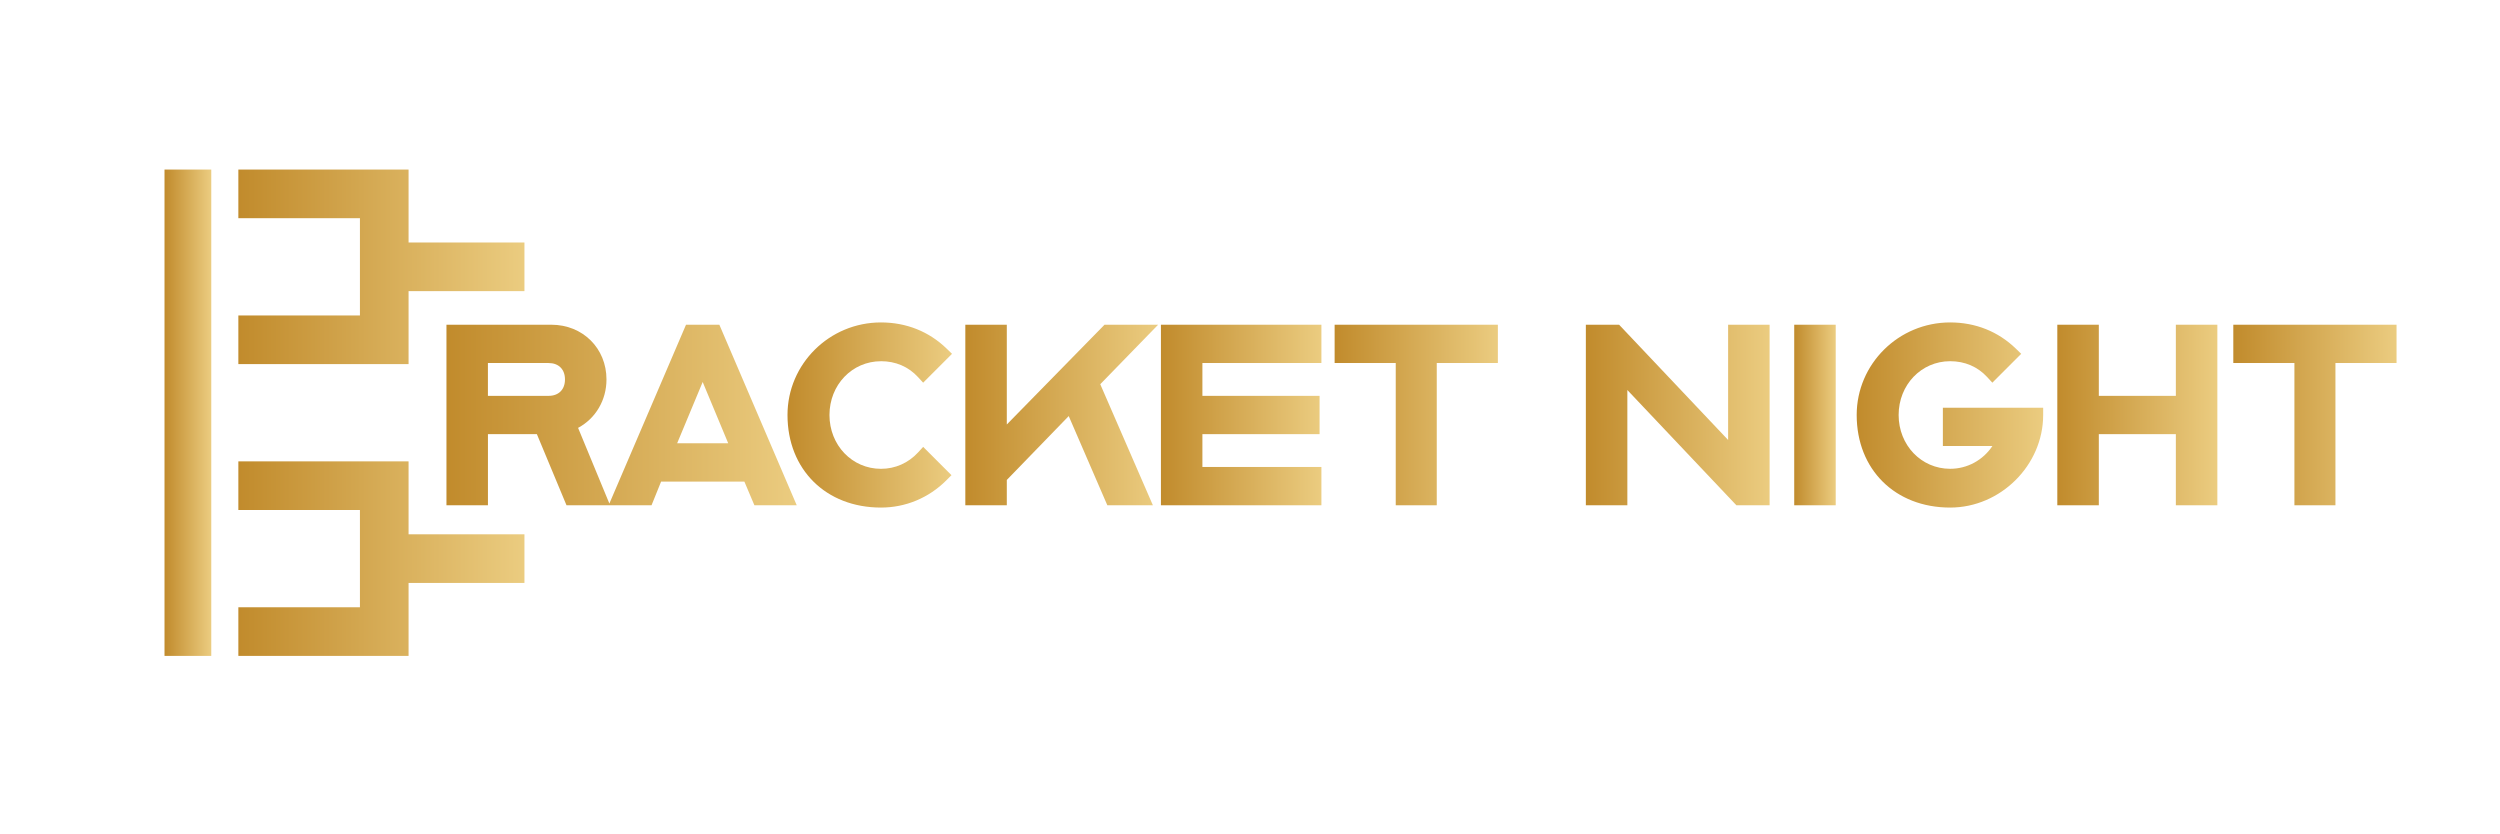
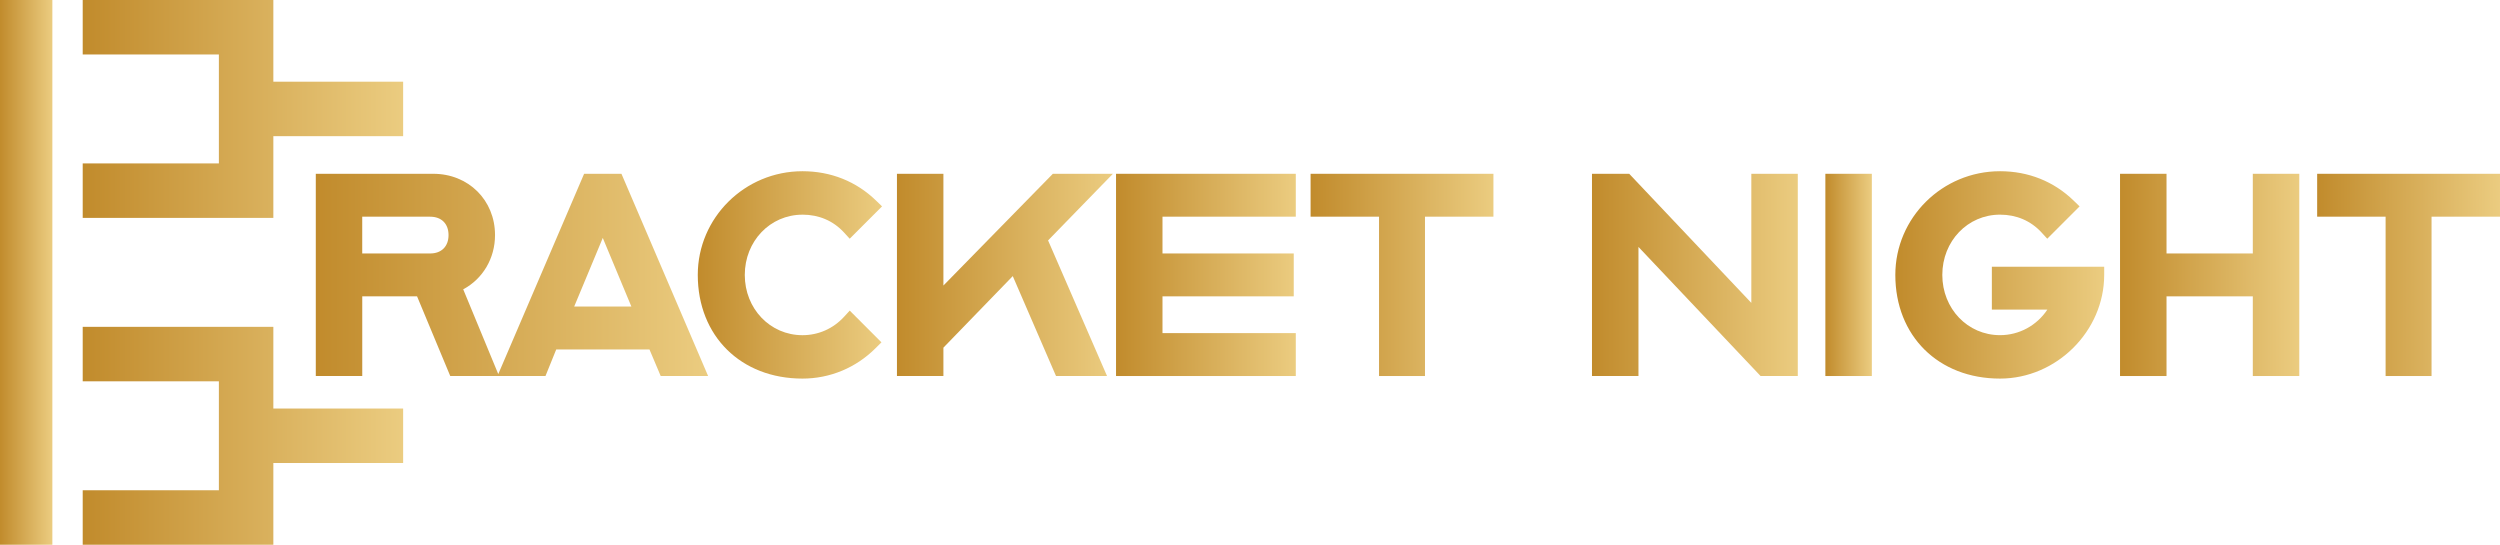
- <svg xmlns="http://www.w3.org/2000/svg" xmlns:xlink="http://www.w3.org/1999/xlink" id="Layer_1" version="1.1" viewBox="0 0 1080 360">
-   <defs>
-     <style>
+ <svg xmlns="http://www.w3.org/2000/svg" xmlns:xlink="http://www.w3.org/1999/xlink" id="Layer_1" version="1.1" viewBox="0 0 964.24 210.1" width="964.24" height="210.1">
+   <defs id="defs2">
+     <style id="style1">
      .st0 {
        fill: url(#linear-gradient2);
      }

      .st1 {
        fill: url(#linear-gradient1);
      }

      .st2 {
        fill: url(#linear-gradient9);
      }

      .st3 {
        fill: url(#linear-gradient3);
      }

      .st4 {
        fill: url(#linear-gradient6);
      }

      .st5 {
        fill: url(#linear-gradient8);
      }

      .st6 {
        fill: url(#linear-gradient7);
      }

      .st7 {
        fill: url(#linear-gradient5);
      }

      .st8 {
        fill: url(#linear-gradient4);
      }

      .st9 {
        fill: url(#linear-gradient12);
      }

      .st10 {
        fill: url(#linear-gradient11);
      }

      .st11 {
        fill: url(#linear-gradient10);
      }

      .st12 {
        fill: url(#linear-gradient);
      }
    </style>
    <linearGradient id="linear-gradient" x1="71.07" y1="178.3" x2="91.27" y2="178.3" gradientUnits="userSpaceOnUse">
-       <stop offset="0" stop-color="#c18b2c" />
-       <stop offset="1" stop-color="#ebcc80" />
+       <stop offset="0" stop-color="#c18b2c" id="stop1" />
+       <stop offset="1" stop-color="#ebcc80" id="stop2" />
    </linearGradient>
    <linearGradient id="linear-gradient1" x1="102.97" y1="115.27" x2="226.56" y2="115.27" xlink:href="#linear-gradient" />
    <linearGradient id="linear-gradient2" x1="102.97" y1="241.33" x2="226.56" y2="241.33" xlink:href="#linear-gradient" />
    <linearGradient id="linear-gradient3" x1="192.86" y1="179.28" x2="344.19" y2="179.28" xlink:href="#linear-gradient" />
    <linearGradient id="linear-gradient4" x1="340.2" y1="179.28" x2="411.27" y2="179.28" xlink:href="#linear-gradient" />
    <linearGradient id="linear-gradient5" x1="417.02" y1="179.28" x2="500.31" y2="179.28" xlink:href="#linear-gradient" />
    <linearGradient id="linear-gradient6" x1="501.52" y1="179.28" x2="570.85" y2="179.28" xlink:href="#linear-gradient" />
    <linearGradient id="linear-gradient7" x1="576.56" y1="179.28" x2="647.08" y2="179.28" xlink:href="#linear-gradient" />
    <linearGradient id="linear-gradient8" x1="685.09" y1="179.28" x2="764.47" y2="179.28" xlink:href="#linear-gradient" />
    <linearGradient id="linear-gradient9" x1="775.11" y1="179.28" x2="793.03" y2="179.28" xlink:href="#linear-gradient" />
    <linearGradient id="linear-gradient10" x1="802.1" y1="179.28" x2="882.66" y2="179.28" xlink:href="#linear-gradient" />
    <linearGradient id="linear-gradient11" x1="888.76" y1="179.28" x2="957.9" y2="179.28" xlink:href="#linear-gradient" />
    <linearGradient id="linear-gradient12" x1="964.79" y1="179.28" x2="1035.31" y2="179.28" xlink:href="#linear-gradient" />
+     <linearGradient xlink:href="#linear-gradient" id="linearGradient9" gradientUnits="userSpaceOnUse" x1="71.07" y1="178.3" x2="91.27" y2="178.3" gradientTransform="translate(-71.07,-73.25)" />
  </defs>
-   <rect class="st12" x="71.07" y="73.25" width="20.2" height="210.1" />
-   <g>
-     <polygon class="st1" points="176.5 125.77 226.56 125.77 226.56 104.76 176.5 104.76 176.5 73.25 102.97 73.25 102.97 94.26 155.49 94.26 155.49 136.28 102.97 136.28 102.97 157.29 176.5 157.29 176.5 125.77" />
-     <polygon class="st0" points="226.56 230.82 176.5 230.82 176.5 199.31 102.97 199.31 102.97 220.32 155.49 220.32 155.49 262.34 102.97 262.34 102.97 283.35 176.5 283.35 176.5 251.83 226.56 251.83 226.56 230.82" />
+   <rect class="st12" x="0" y="0" width="20.2" height="210.1" id="rect2" style="fill:url(#linearGradient9)" />
+   <g id="g3" transform="translate(-71.07,-73.25)">
+     <polygon class="st1" points="226.56,104.76 176.5,104.76 176.5,73.25 102.97,73.25 102.97,94.26 155.49,94.26 155.49,136.28 102.97,136.28 102.97,157.29 176.5,157.29 176.5,125.77 226.56,125.77 " id="polygon2" style="fill:url(#linear-gradient1)" />
+     <polygon class="st0" points="176.5,199.31 102.97,199.31 102.97,220.32 155.49,220.32 155.49,262.34 102.97,262.34 102.97,283.35 176.5,283.35 176.5,251.83 226.56,251.83 226.56,230.82 176.5,230.82 " id="polygon3" style="fill:url(#linear-gradient2)" />
  </g>
-   <g>
-     <path class="st3" d="M296.36,140.28l-33.11,77.25-13.52-32.69c7.55-4.03,12.27-11.93,12.27-20.92,0-13.47-10.25-23.64-23.83-23.64h-45.3v78h17.92v-30.73h21.14l12.8,30.73h36.73l4.14-10.24h35.97l4.33,10.24h18.29l-33.43-78h-14.4ZM244.07,163.92c0,4.37-2.72,7.09-7.09,7.09h-26.2v-14.18h26.2c4.37,0,7.09,2.72,7.09,7.09ZM314.59,191.49h-22.06l11.03-26.47,11.03,26.47Z" />
-     <path class="st8" d="M380.58,156.04c6.34,0,11.87,2.37,16,6.86l2.22,2.42,12.47-12.47-2.3-2.23c-7.64-7.41-17.46-11.33-28.39-11.33-22.27,0-40.38,17.94-40.38,39.99,0,23.54,16.6,39.99,40.38,39.99,10.62,0,20.65-4.17,28.23-11.76l2.23-2.23-12.23-12.23-2.22,2.42c-4.19,4.55-9.87,7.06-16,7.06-12.48,0-22.26-10.21-22.26-23.24s9.78-23.24,22.26-23.24Z" />
-     <polygon class="st7" points="477.15 140.28 434.94 183.38 434.94 140.28 417.02 140.28 417.02 218.28 434.94 218.28 434.94 207.34 461.69 179.74 478.37 218.28 498.05 218.28 475.31 165.98 500.31 140.28 477.15 140.28" />
-     <polygon class="st4" points="501.52 218.28 570.85 218.28 570.85 201.73 519.44 201.73 519.44 187.55 570.06 187.55 570.06 171.01 519.44 171.01 519.44 156.82 570.85 156.82 570.85 140.28 501.52 140.28 501.52 218.28" />
-     <polygon class="st6" points="576.56 156.82 602.96 156.82 602.96 218.28 620.68 218.28 620.68 156.82 647.08 156.82 647.08 140.28 576.56 140.28 576.56 156.82" />
-     <polygon class="st5" points="746.55 190.07 699.45 140.28 685.09 140.28 685.09 218.28 703.02 218.28 703.02 168.49 750.12 218.28 764.47 218.28 764.47 140.28 746.55 140.28 746.55 190.07" />
-     <rect class="st2" x="775.11" y="140.28" width="17.92" height="78" />
-     <path class="st11" d="M839.32,192.67h21.41c-4.06,6.1-10.82,9.85-18.26,9.85-12.48,0-22.26-10.21-22.26-23.24s9.78-23.24,22.26-23.24c6.34,0,11.87,2.37,16,6.86l2.22,2.42,12.47-12.47-2.3-2.23c-7.64-7.41-17.46-11.33-28.39-11.33-22.27,0-40.38,17.94-40.38,39.99,0,23.54,16.6,39.99,40.38,39.99,21.78,0,40.18-18.31,40.18-39.99v-3.15h-43.33v16.55Z" />
-     <polygon class="st10" points="939.97 171.01 906.69 171.01 906.69 140.28 888.76 140.28 888.76 218.28 906.69 218.28 906.69 187.55 939.97 187.55 939.97 218.28 957.9 218.28 957.9 140.28 939.97 140.28 939.97 171.01" />
-     <polygon class="st9" points="964.79 140.28 964.79 156.82 991.19 156.82 991.19 218.28 1008.91 218.28 1008.91 156.82 1035.31 156.82 1035.31 140.28 964.79 140.28" />
+   <g id="g9" transform="translate(-71.07,-73.25)">
+     <path class="st3" d="m 296.36,140.28 -33.11,77.25 -13.52,-32.69 c 7.55,-4.03 12.27,-11.93 12.27,-20.92 0,-13.47 -10.25,-23.64 -23.83,-23.64 h -45.3 v 78 h 17.92 v -30.73 h 21.14 l 12.8,30.73 h 36.73 l 4.14,-10.24 h 35.97 l 4.33,10.24 h 18.29 l -33.43,-78 z m -52.29,23.64 c 0,4.37 -2.72,7.09 -7.09,7.09 h -26.2 v -14.18 h 26.2 c 4.37,0 7.09,2.72 7.09,7.09 z m 70.52,27.57 h -22.06 l 11.03,-26.47 z" id="path3" style="fill:url(#linear-gradient3)" />
+     <path class="st8" d="m 380.58,156.04 c 6.34,0 11.87,2.37 16,6.86 l 2.22,2.42 12.47,-12.47 -2.3,-2.23 c -7.64,-7.41 -17.46,-11.33 -28.39,-11.33 -22.27,0 -40.38,17.94 -40.38,39.99 0,23.54 16.6,39.99 40.38,39.99 10.62,0 20.65,-4.17 28.23,-11.76 l 2.23,-2.23 -12.23,-12.23 -2.22,2.42 c -4.19,4.55 -9.87,7.06 -16,7.06 -12.48,0 -22.26,-10.21 -22.26,-23.24 0,-13.03 9.78,-23.24 22.26,-23.24 z" id="path4" style="fill:url(#linear-gradient4)" />
+     <polygon class="st7" points="434.94,140.28 417.02,140.28 417.02,218.28 434.94,218.28 434.94,207.34 461.69,179.74 478.37,218.28 498.05,218.28 475.31,165.98 500.31,140.28 477.15,140.28 434.94,183.38 " id="polygon4" style="fill:url(#linear-gradient5)" />
+     <polygon class="st4" points="570.85,201.73 519.44,201.73 519.44,187.55 570.06,187.55 570.06,171.01 519.44,171.01 519.44,156.82 570.85,156.82 570.85,140.28 501.52,140.28 501.52,218.28 570.85,218.28 " id="polygon5" style="fill:url(#linear-gradient6)" />
+     <polygon class="st6" points="602.96,218.28 620.68,218.28 620.68,156.82 647.08,156.82 647.08,140.28 576.56,140.28 576.56,156.82 602.96,156.82 " id="polygon6" style="fill:url(#linear-gradient7)" />
+     <polygon class="st5" points="685.09,140.28 685.09,218.28 703.02,218.28 703.02,168.49 750.12,218.28 764.47,218.28 764.47,140.28 746.55,140.28 746.55,190.07 699.45,140.28 " id="polygon7" style="fill:url(#linear-gradient8)" />
+     <rect class="st2" x="775.11" y="140.28" width="17.92" height="78" id="rect7" style="fill:url(#linear-gradient9)" />
+     <path class="st11" d="m 839.32,192.67 h 21.41 c -4.06,6.1 -10.82,9.85 -18.26,9.85 -12.48,0 -22.26,-10.21 -22.26,-23.24 0,-13.03 9.78,-23.24 22.26,-23.24 6.34,0 11.87,2.37 16,6.86 l 2.22,2.42 12.47,-12.47 -2.3,-2.23 c -7.64,-7.41 -17.46,-11.33 -28.39,-11.33 -22.27,0 -40.38,17.94 -40.38,39.99 0,23.54 16.6,39.99 40.38,39.99 21.78,0 40.18,-18.31 40.18,-39.99 v -3.15 h -43.33 v 16.55 z" id="path7" style="fill:url(#linear-gradient10)" />
+     <polygon class="st10" points="906.69,140.28 888.76,140.28 888.76,218.28 906.69,218.28 906.69,187.55 939.97,187.55 939.97,218.28 957.9,218.28 957.9,140.28 939.97,140.28 939.97,171.01 906.69,171.01 " id="polygon8" style="fill:url(#linear-gradient11)" />
+     <polygon class="st9" points="991.19,156.82 991.19,218.28 1008.91,218.28 1008.91,156.82 1035.31,156.82 1035.31,140.28 964.79,140.28 964.79,156.82 " id="polygon9" style="fill:url(#linear-gradient12)" />
  </g>
</svg>
